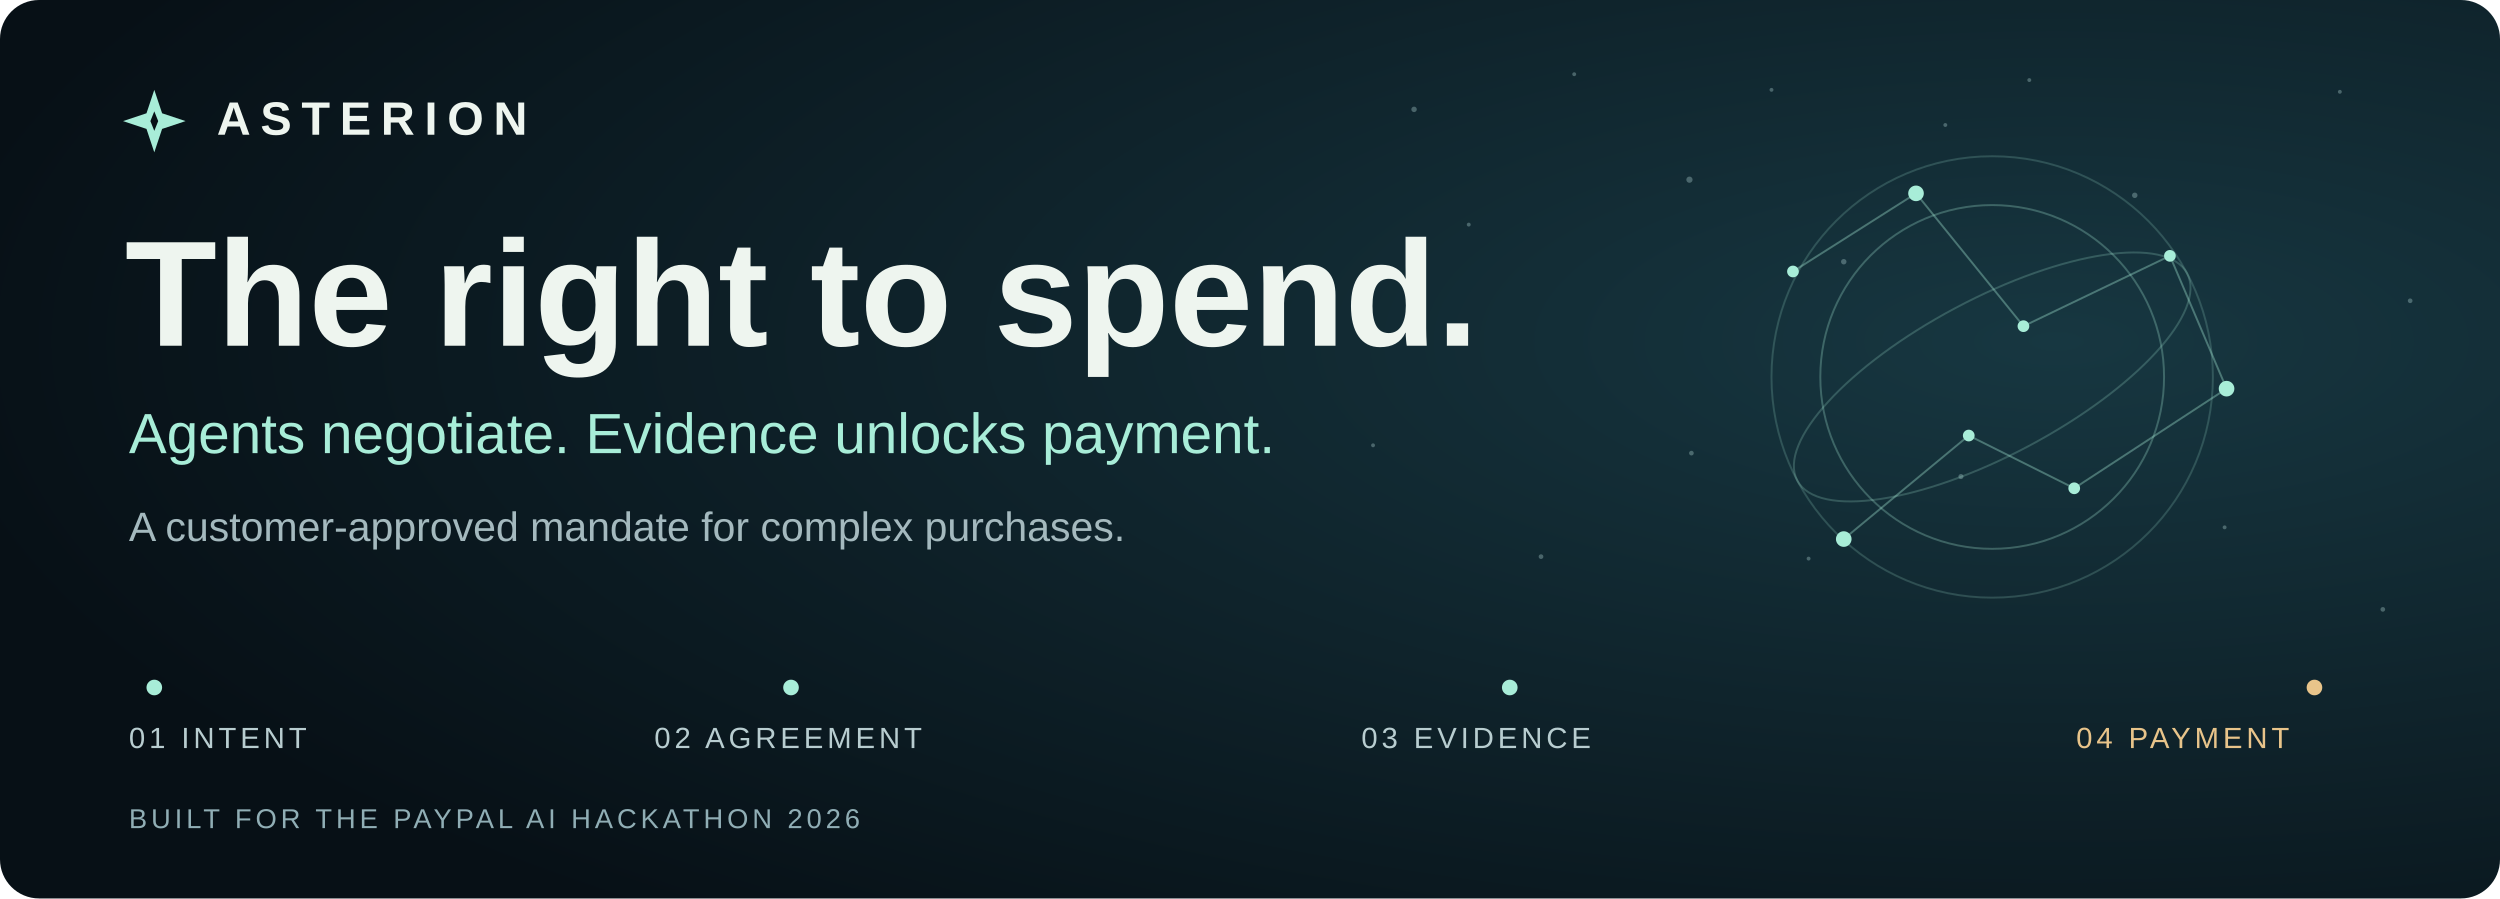
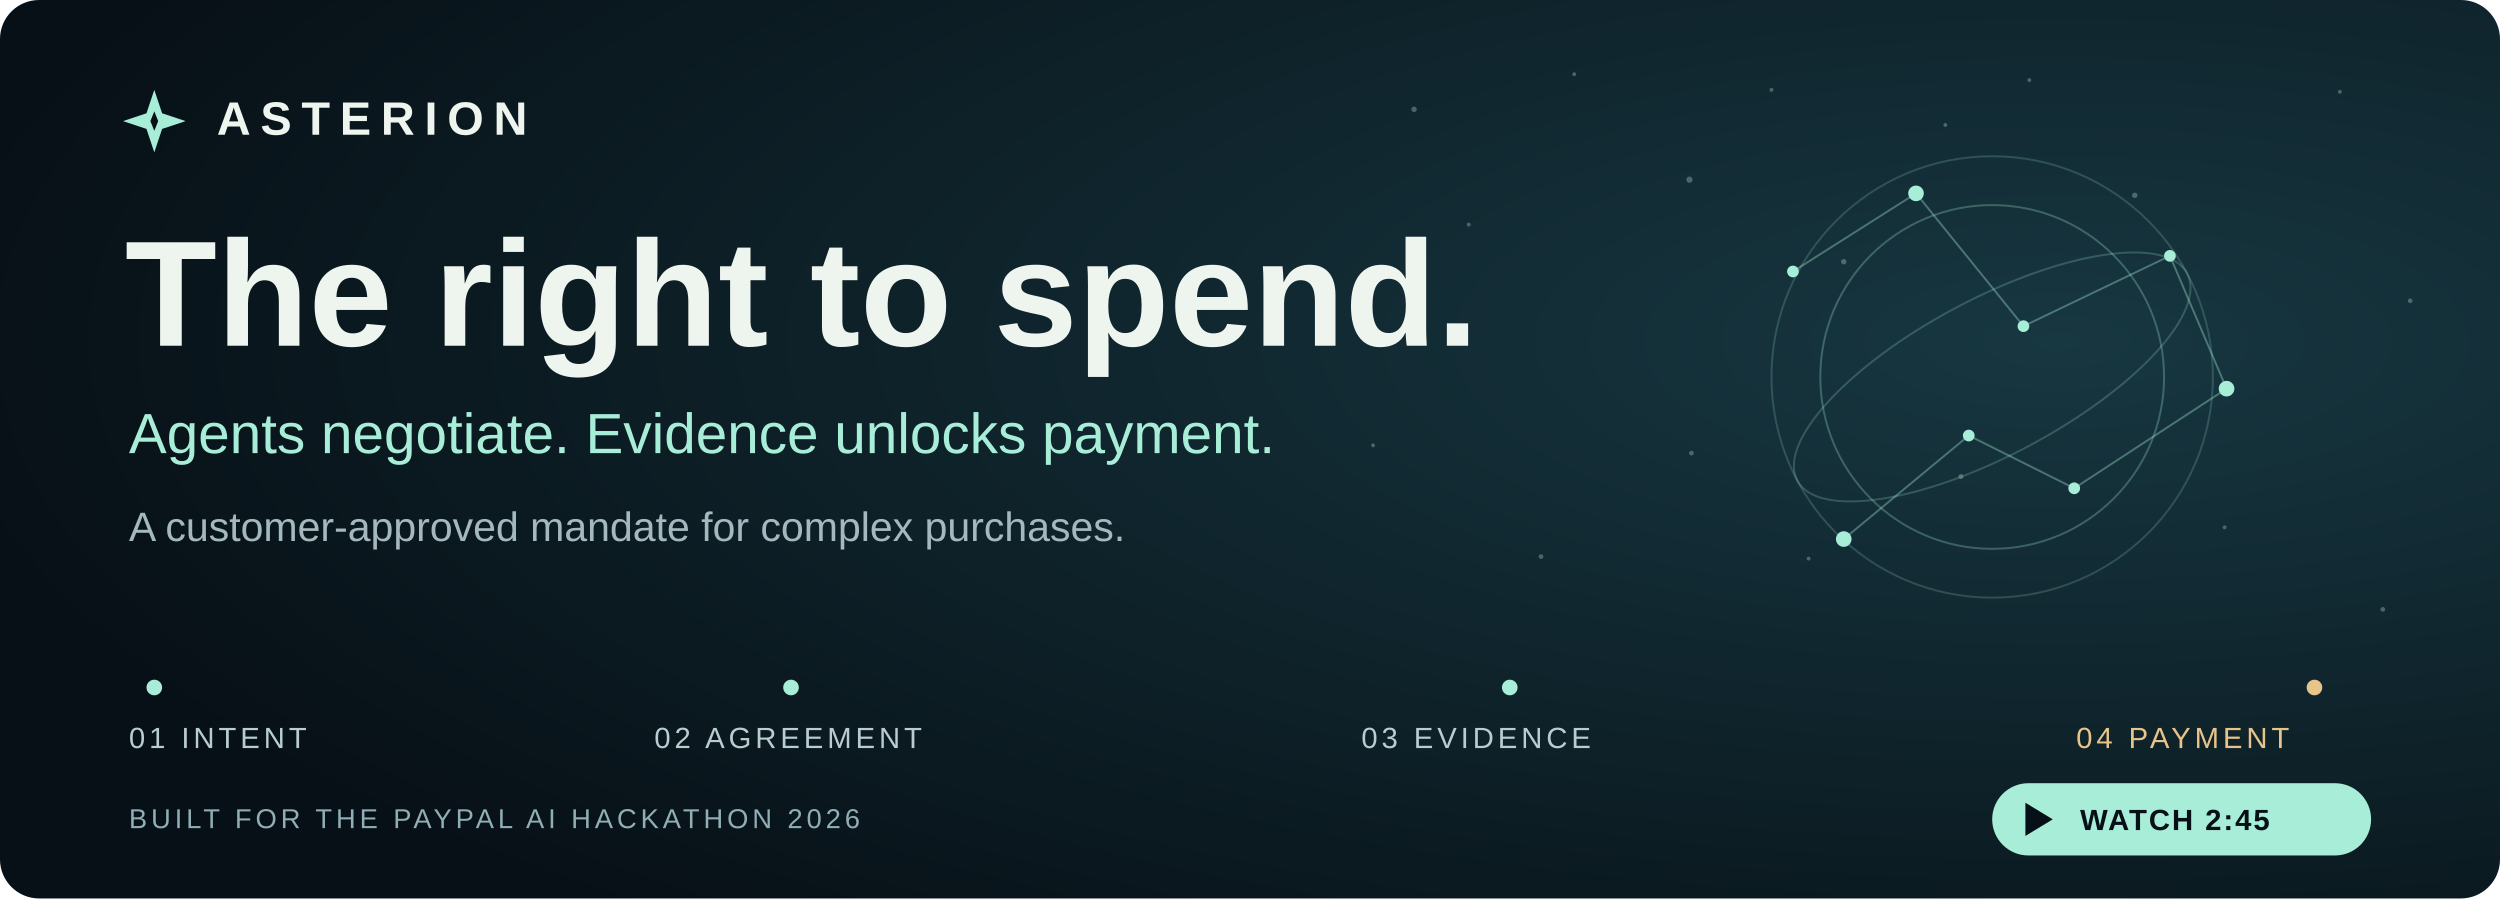
<svg xmlns="http://www.w3.org/2000/svg" width="1280" height="460" viewBox="0 0 1280 460" role="img" aria-labelledby="title desc">
  <defs>
    <radialGradient id="sky" cx="82%" cy="38%" r="85%">
      <stop stop-color="#173741" />
      <stop offset="1" stop-color="#071016" />
    </radialGradient>
    <linearGradient id="path">
      <stop stop-color="#a8edd8" />
      <stop offset="1" stop-color="#e8c48a" />
    </linearGradient>
  </defs>
  <rect width="1280" height="460" rx="20" fill="url(#sky)" />
  <g fill="#a6c9c8" opacity=".38">
    <circle cx="724" cy="56" r="1.4" />
    <circle cx="752" cy="115" r="1" />
    <circle cx="806" cy="38" r="1" />
    <circle cx="865" cy="92" r="1.6" />
    <circle cx="907" cy="46" r="1" />
    <circle cx="944" cy="134" r="1.4" />
    <circle cx="996" cy="64" r="1" />
    <circle cx="1039" cy="41" r="1" />
    <circle cx="1093" cy="100" r="1.4" />
    <circle cx="1198" cy="47" r="1" />
    <circle cx="1234" cy="154" r="1.2" />
    <circle cx="703" cy="228" r="1" />
    <circle cx="789" cy="285" r="1.2" />
    <circle cx="866" cy="232" r="1.2" />
    <circle cx="926" cy="286" r="1" />
    <circle cx="1004" cy="244" r="1.3" />
    <circle cx="1139" cy="270" r="1" />
    <circle cx="1220" cy="312" r="1.2" />
  </g>
  <g transform="translate(63 46)">
    <path d="m16 0 4 12 12 4-12 4-4 12-4-12-12-4 12-4Z" fill="#a8edd8" />
    <path d="m16 11 2 5-2 5-2-5Z" fill="#071016" />
  </g>
  <g font-family="Arial, Helvetica, sans-serif">
    <text x="111" y="69" font-size="24" letter-spacing="5" font-weight="700" fill="#eef5ef">ASTERION</text>
    <text x="64" y="177" font-size="77" font-weight="700" fill="#eef5ef">The right to spend.</text>
    <text x="66" y="232" font-size="29" fill="#a8edd8">Agents negotiate. Evidence unlocks payment.</text>
    <text x="66" y="277" font-size="21" fill="#a4b9be">A customer-approved mandate for complex purchases.</text>
    <text x="66" y="424" font-size="14" letter-spacing="2" fill="#90aeb5">BUILT FOR THE PAYPAL AI HACKATHON 2026</text>
  </g>
  <g transform="translate(1020 193)" fill="none" stroke="#a8edd8">
    <circle r="113" opacity=".19" />
    <circle r="88" opacity=".28" />
    <ellipse rx="113" ry="40" transform="rotate(-28)" opacity=".22" />
    <path d="M-102-54-39-94 16-26 91-62 120 6 42 57-12 30-76 83" opacity=".36" />
    <g fill="#a8edd8" stroke="none">
      <circle cx="-102" cy="-54" r="3" />
      <circle cx="-39" cy="-94" r="4" />
      <circle cx="16" cy="-26" r="3" />
      <circle cx="91" cy="-62" r="3" />
      <circle cx="120" cy="6" r="4" />
      <circle cx="42" cy="57" r="3" />
      <circle cx="-12" cy="30" r="3" />
      <circle cx="-76" cy="83" r="4" />
    </g>
  </g>
  <path d="M79 352H1185" stroke="url(#path)" opacity=".45" />
  <g fill="#a8edd8">
    <circle cx="79" cy="352" r="4" />
    <circle cx="405" cy="352" r="4" />
    <circle cx="773" cy="352" r="4" />
    <circle cx="1185" cy="352" r="4" fill="#e8c48a" />
  </g>
  <g font-family="Arial, Helvetica, sans-serif" font-size="15" letter-spacing="2" fill="#b8cdd0">
    <text x="66" y="383">01 INTENT</text>
    <text x="335" y="383">02 AGREEMENT</text>
    <text x="697" y="383">03 EVIDENCE</text>
    <text x="1063" y="383" fill="#e8c48a">04 PAYMENT</text>
  </g>
+   <rect x="1020" y="401" width="194" height="37" rx="18.5" fill="#a8edd8" />
+   <path d="m1037 411 0 17 14-8.5Z" fill="#071016" />
+   <text x="1065" y="425" font-family="Arial, Helvetica, sans-serif" font-size="15" font-weight="700" letter-spacing="1" fill="#071016">WATCH 2:45</text>
</svg>
